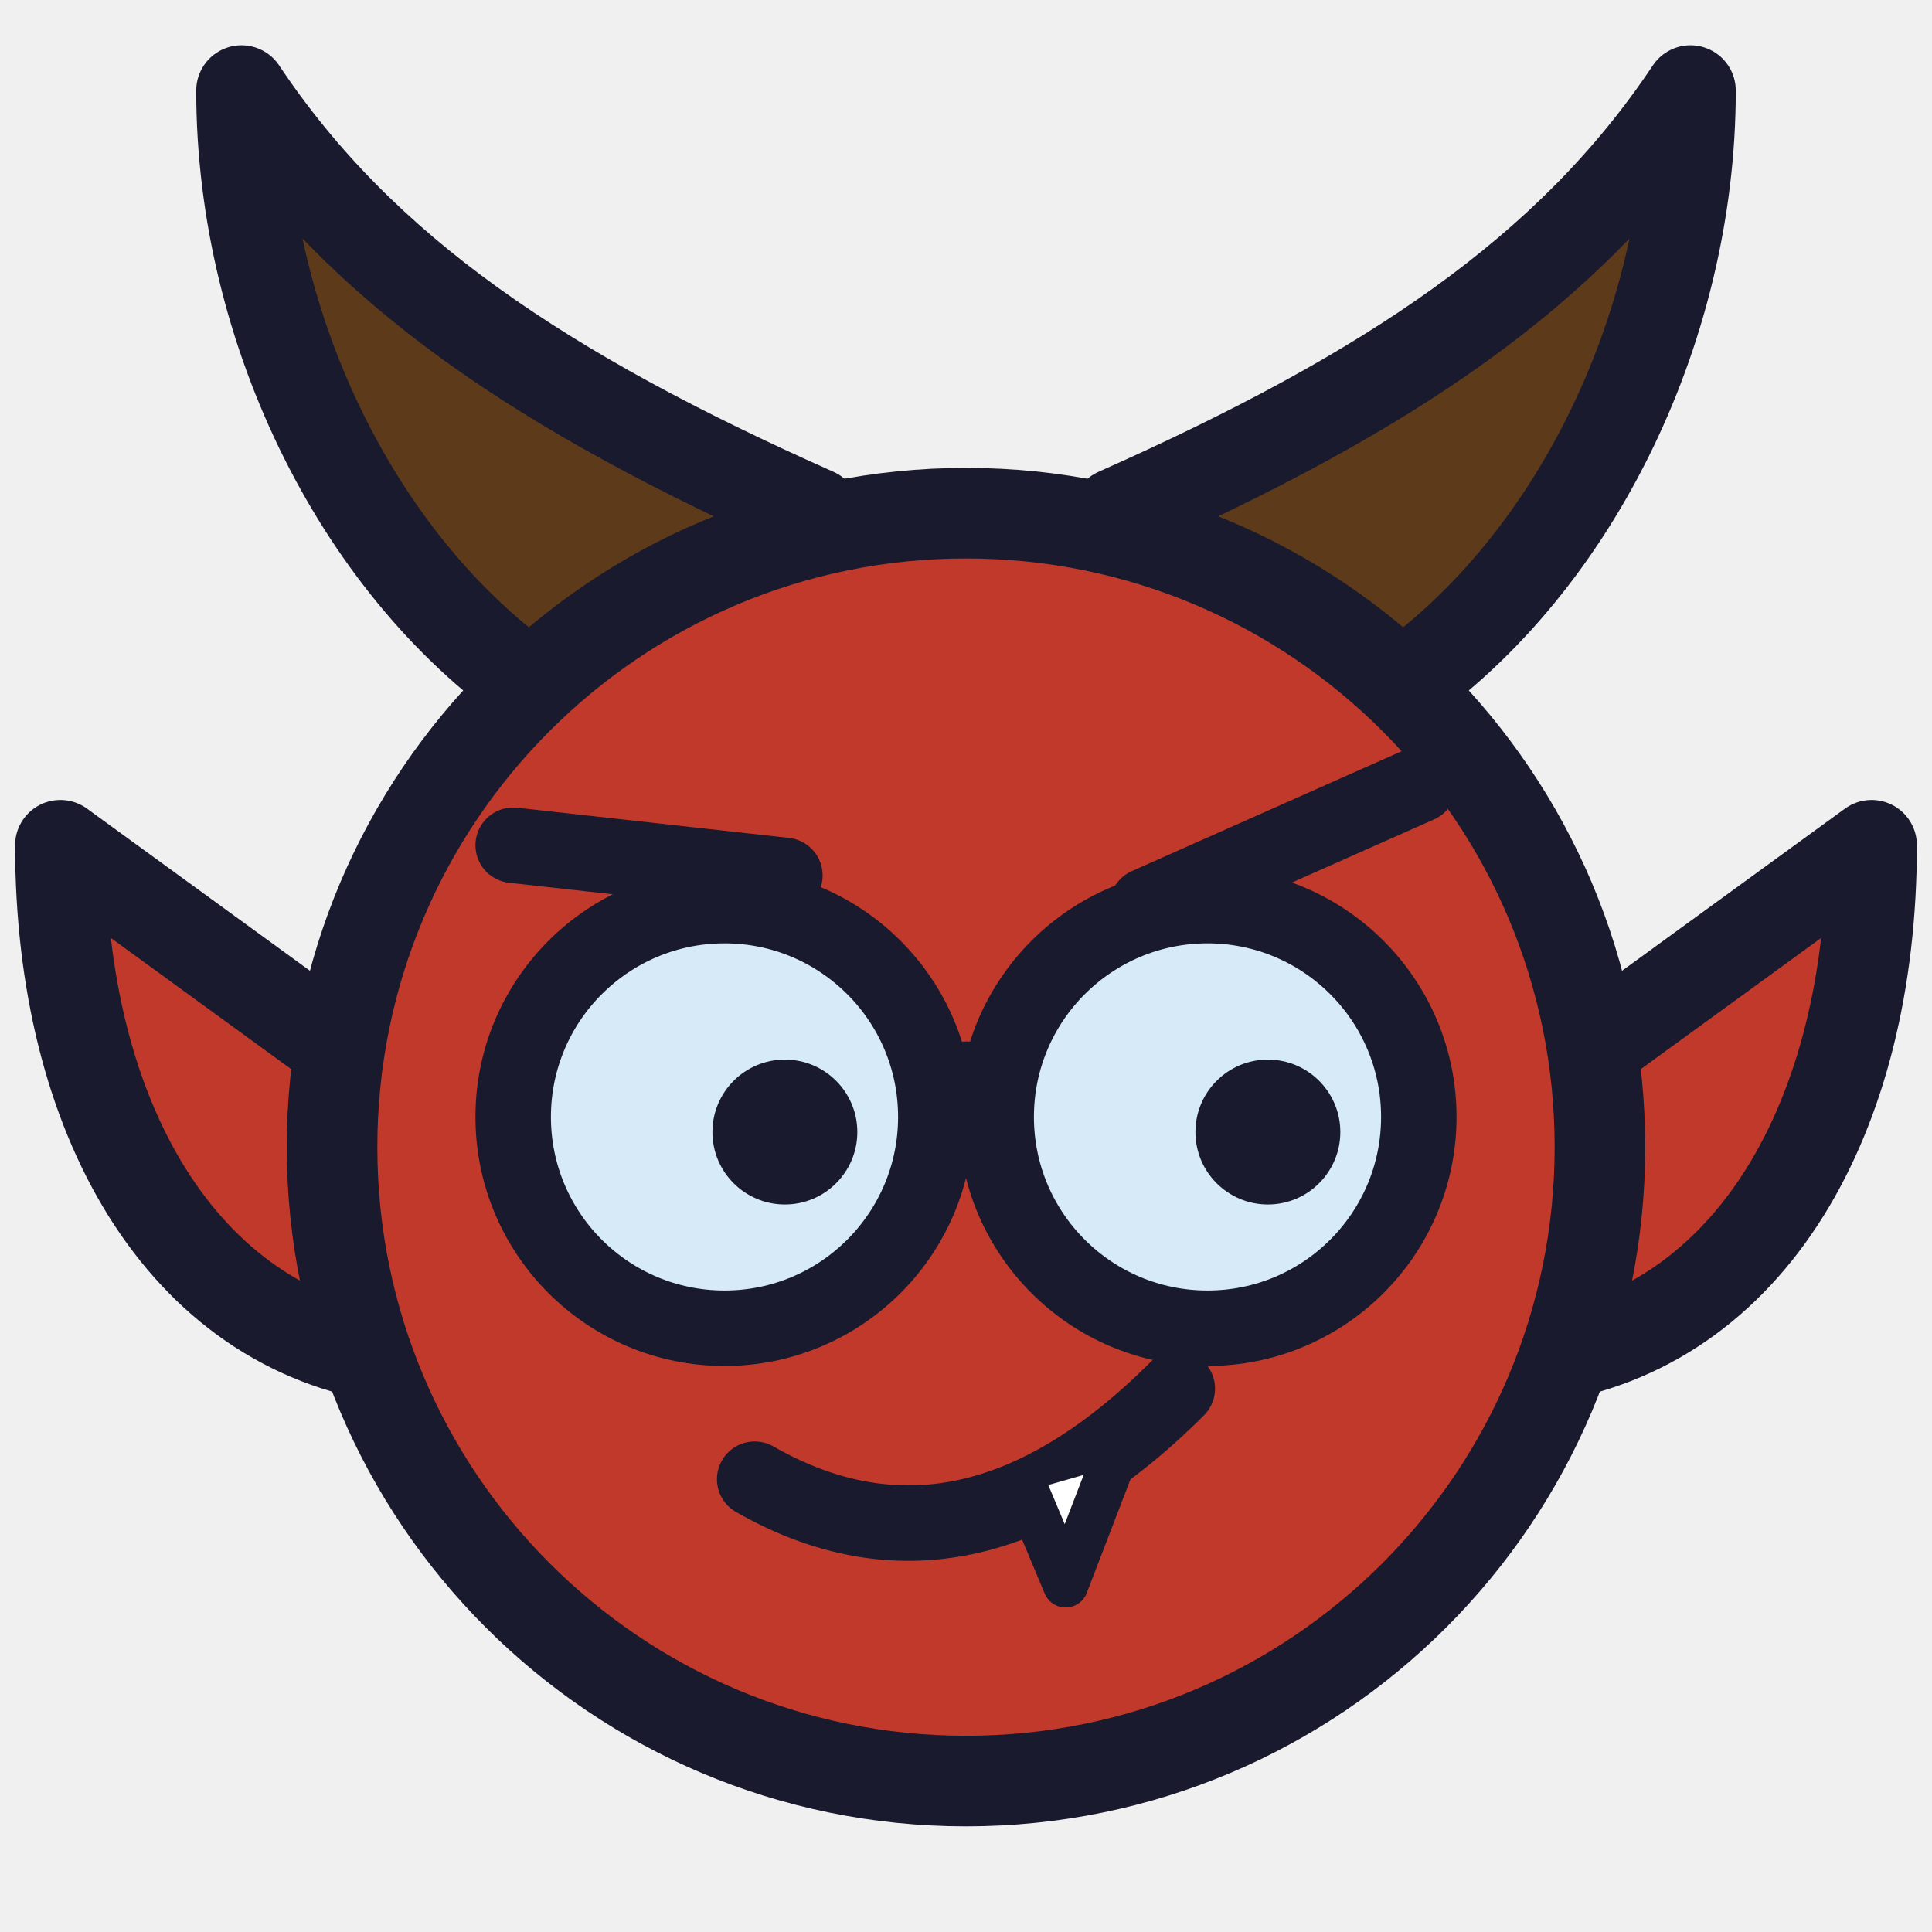
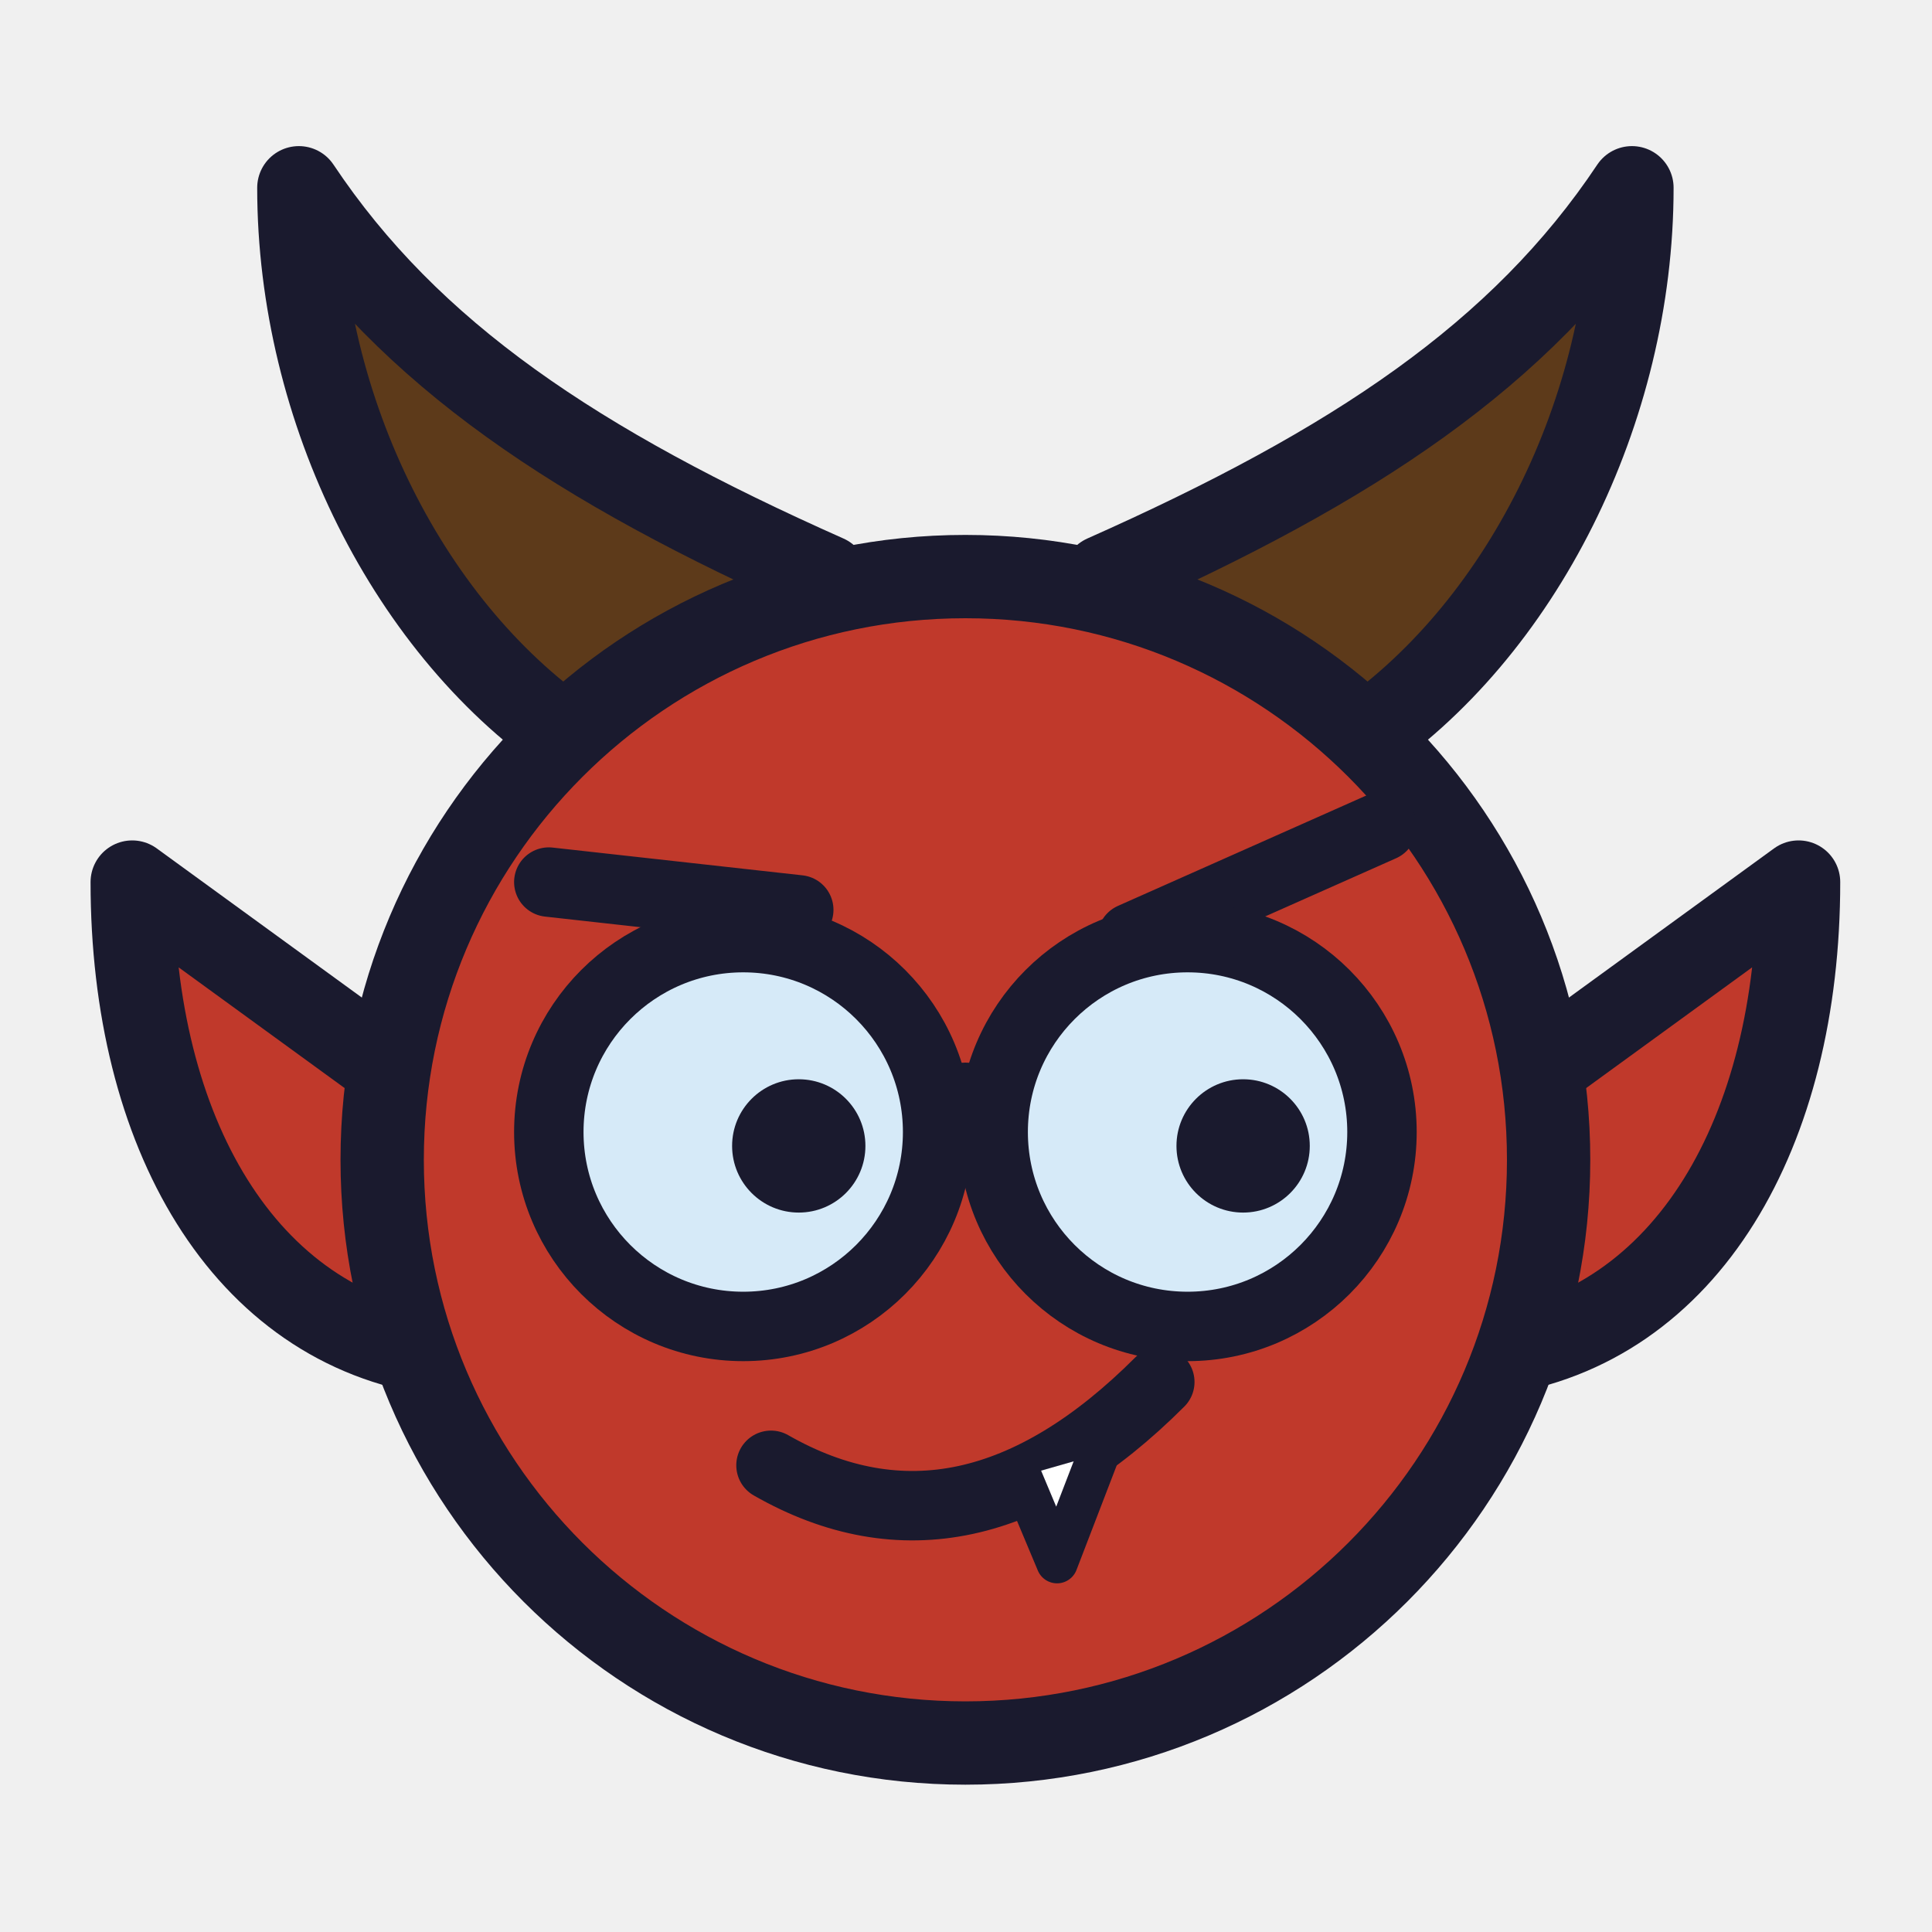
<svg xmlns="http://www.w3.org/2000/svg" viewBox="0 0 64 64" width="64" height="64">
-   <g stroke="#1a1a2e" stroke-width="3" stroke-linecap="round" stroke-linejoin="round">
-     <path d="M18 23C12 19 8 11 8 3c4 6 10 10 19 14zM46 23c6-4 10-12 10-20-4 6-10 10-19 14z" fill="#5d3a1a" />
-     <path d="M13 36L2 28c0 9 4 16 11 17zM51 36l11-8c0 9-4 16-11 17z" fill="#c0392b" />
-     <circle cx="32" cy="38" r="21" fill="#c0392b" />
-     <path d="M17 28l9 1M38 30l9-4" fill="none" stroke-width="2.5" />
-     <circle cx="24" cy="37" r="7" fill="#d6eaf8" stroke-width="2.5" />
-     <circle cx="40" cy="37" r="7" fill="#d6eaf8" stroke-width="2.5" />
-     <path d="M31 36.5q1-1.5 2 0" fill="none" stroke-width="2.5" />
-     <circle cx="26" cy="37.5" r="2.4" fill="#1a1a2e" stroke="none" />
-     <circle cx="42" cy="37.5" r="2.4" fill="#1a1a2e" stroke="none" />
-     <path d="M25 49q7 4 14-3" fill="none" stroke-width="2.5" />
-     <path d="M34 49.4l1.3 3.1 1.5-3.9" fill="#ffffff" stroke-width="1.5" />
+   <g data-fit="3" transform="translate(2.54 3.46) scale(0.92)">
+     <g stroke="#1a1a2e" stroke-width="3" stroke-linecap="round" stroke-linejoin="round">
+       <path d="M18 23C12 19 8 11 8 3c4 6 10 10 19 14zM46 23c6-4 10-12 10-20-4 6-10 10-19 14z" fill="#5d3a1a" />
+       <path d="M13 36L2 28c0 9 4 16 11 17zM51 36l11-8c0 9-4 16-11 17z" fill="#c0392b" />
+       <circle cx="32" cy="38" r="21" fill="#c0392b" />
+       <path d="M17 28l9 1M38 30l9-4" fill="none" stroke-width="2.5" />
+       <circle cx="24" cy="37" r="7" fill="#d6eaf8" stroke-width="2.5" />
+       <circle cx="40" cy="37" r="7" fill="#d6eaf8" stroke-width="2.5" />
+       <path d="M31 36.5q1-1.5 2 0" fill="none" stroke-width="2.5" />
+       <circle cx="26" cy="37.5" r="2.4" fill="#1a1a2e" stroke="none" />
+       <circle cx="42" cy="37.5" r="2.4" fill="#1a1a2e" stroke="none" />
+       <path d="M25 49q7 4 14-3" fill="none" stroke-width="2.5" />
+       <path d="M34 49.4l1.3 3.1 1.5-3.9" fill="#ffffff" stroke-width="1.5" />
+     </g>
  </g>
</svg>
